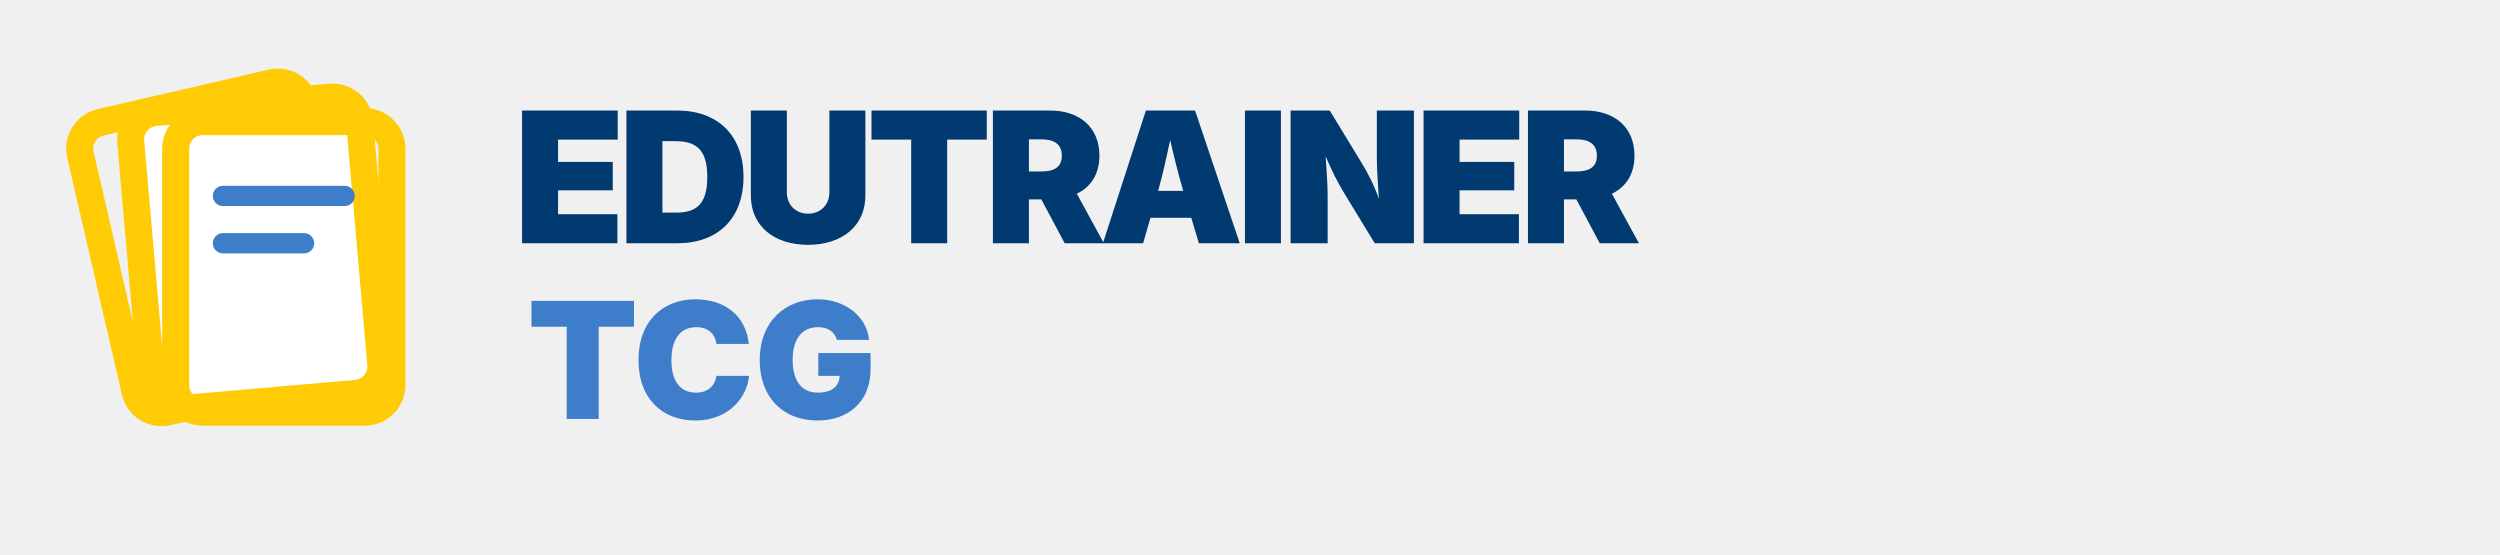
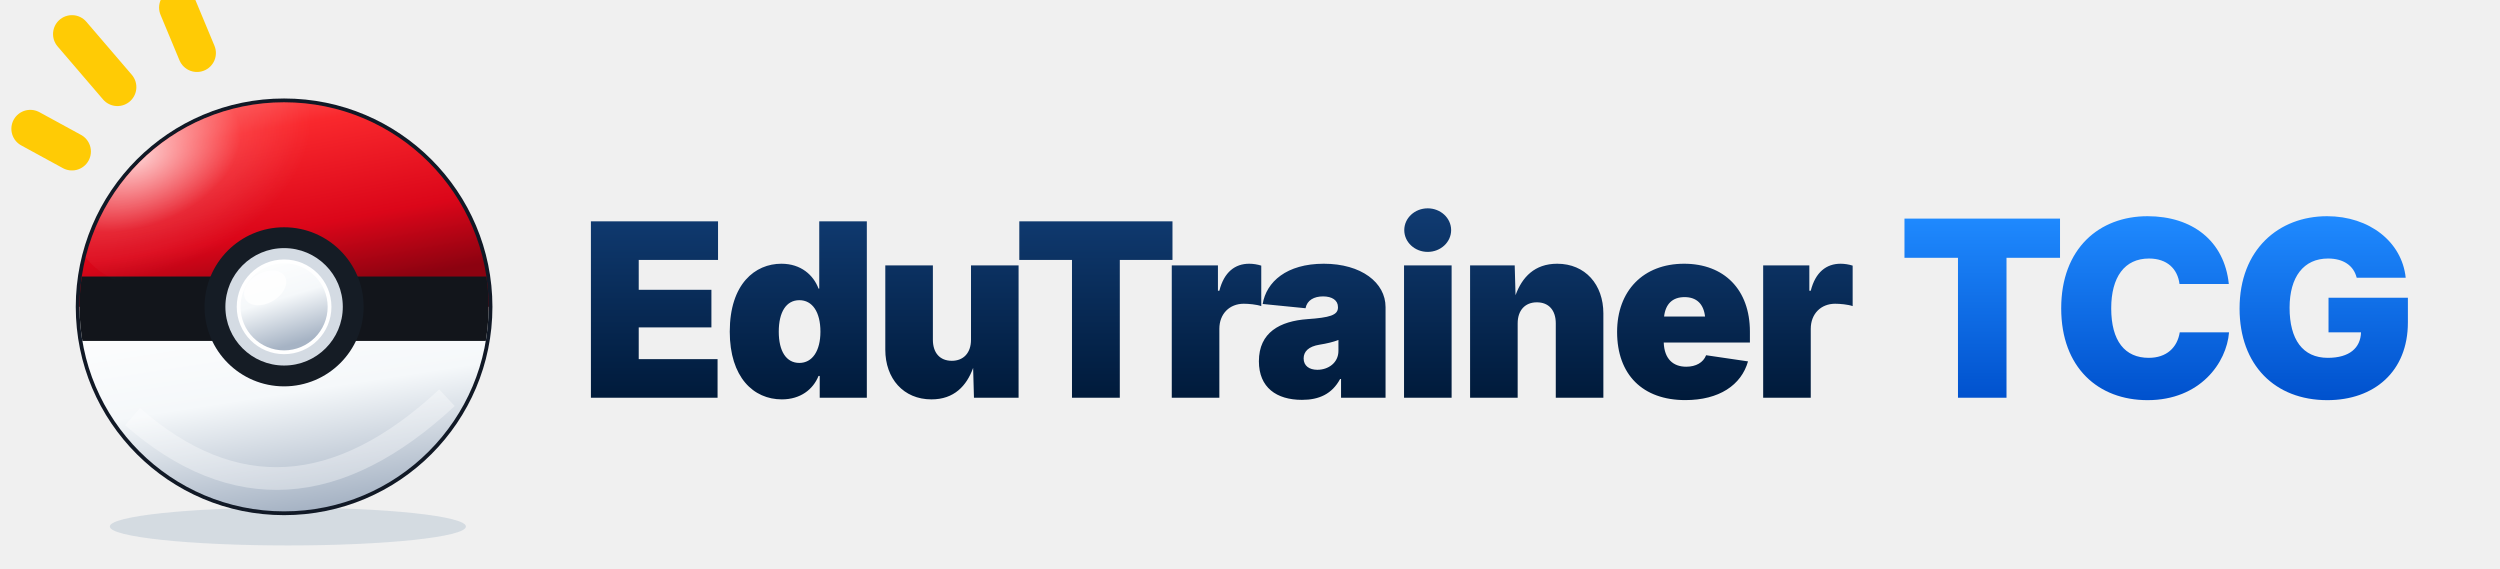
- <svg xmlns="http://www.w3.org/2000/svg" width="370" height="82" viewBox="0 0 370 82" fill="none" role="img" aria-label="EduTrainer TCG">
-   <g transform="translate(0 4)">
-     <rect x="11" y="15" width="34" height="44" rx="4" transform="rotate(-13 11 15)" stroke="#FFCB05" stroke-width="4" />
-     <rect x="19" y="13" width="34" height="44" rx="4" transform="rotate(-5 19 13)" fill="#FFFFFF" stroke="#FFCB05" stroke-width="4" />
-     <rect x="26" y="14" width="32" height="43" rx="4" stroke="#FFCB05" stroke-width="4" />
-     <path d="M33 25h18M33 32h12" stroke="#3D7DCA" stroke-width="3" stroke-linecap="round" />
+ <svg xmlns="http://www.w3.org/2000/svg" width="660" height="150" viewBox="0 0 660 150" role="img" aria-labelledby="t">
+   <defs>
+     <linearGradient id="red" x1="0" y1="0" x2=".35" y2="1">
+       <stop stop-color="#FF7371" />
+       <stop offset=".3" stop-color="#F9282D" />
+       <stop offset=".72" stop-color="#DB0619" />
+       <stop offset="1" stop-color="#8C0210" />
+     </linearGradient>
+     <linearGradient id="white" x1="0" y1="0" x2=".3" y2="1">
+       <stop stop-color="#FFFFFF" />
+       <stop offset=".5" stop-color="#F5F8FA" />
+       <stop offset="1" stop-color="#A6B3C4" />
+     </linearGradient>
+     <radialGradient id="gloss" cx=".3" cy=".17" r=".65">
+       <stop stop-color="#FFF" stop-opacity=".8" />
+       <stop offset=".6" stop-color="#FFF" stop-opacity=".1" />
+       <stop offset="1" stop-color="#FFF" stop-opacity="0" />
+     </radialGradient>
+     <linearGradient id="navy" x1="0" x2="0" y1="0" y2="1">
+       <stop stop-color="#103B72" />
+       <stop offset="1" stop-color="#001A3A" />
+     </linearGradient>
+     <linearGradient id="blue" x1="0" x2="0" y1="0" y2="1">
+       <stop stop-color="#1F8AFF" />
+       <stop offset="1" stop-color="#0051CD" />
+     </linearGradient>
+     <clipPath id="disc">
+       <circle cx="75" cy="81" r="54" />
+     </clipPath>
+   </defs>
+   <g stroke="#FFCB05" stroke-width="10" stroke-linecap="round">
+     <path d="M19 40 8 34" />
+     <path d="M31 23 19 9" />
+     <path d="M52 14 47 2" />
  </g>
-   <text x="76" y="36" font-family="Inter,Arial,sans-serif" font-size="27" font-weight="850" letter-spacing="-1.1" fill="#003A70">EDUTRAINER</text>
-   <text x="78" y="62" font-family="Inter,Arial,sans-serif" font-size="24" font-weight="900" fill="#3D7DCA">TCG</text>
+   <ellipse cx="76" cy="139" rx="47" ry="5" fill="#003A70" opacity=".12" />
+   <circle cx="75" cy="81" r="55" fill="#111926" />
+   <g clip-path="url(#disc)">
+     <rect x="19" y="24" width="112" height="58" fill="url(#red)" />
+     <rect x="19" y="81" width="112" height="58" fill="url(#white)" />
+     <rect x="19" y="73" width="112" height="17" fill="#12151B" />
+     <ellipse cx="55" cy="51" rx="37" ry="24" fill="url(#gloss)" transform="rotate(-20 55 51)" />
+     <path d="M35 110 Q75 145 118 105" fill="none" stroke="#FFF" stroke-opacity=".35" stroke-width="6" />
+   </g>
+   <circle cx="75" cy="81" r="21" fill="#151C25" />
+   <circle cx="75" cy="81" r="15.5" fill="#D4DBE3" />
+   <circle cx="75" cy="81" r="12" fill="url(#white)" stroke="#FFF" stroke-width="1" />
+   <ellipse cx="70" cy="76" rx="6" ry="4" transform="rotate(-30 70 76)" fill="#FFF" opacity=".8" />
+   <g font-family="Inter,Arial,Helvetica,sans-serif" font-weight="900" letter-spacing="-1.5">
+     <text x="153" y="105" font-size="64" fill="url(#navy)" textLength="337" lengthAdjust="spacingAndGlyphs">EduTrainer</text>
+     <text x="501" y="105" font-size="65" fill="url(#blue)" textLength="151" lengthAdjust="spacingAndGlyphs">TCG</text>
+   </g>
</svg>
